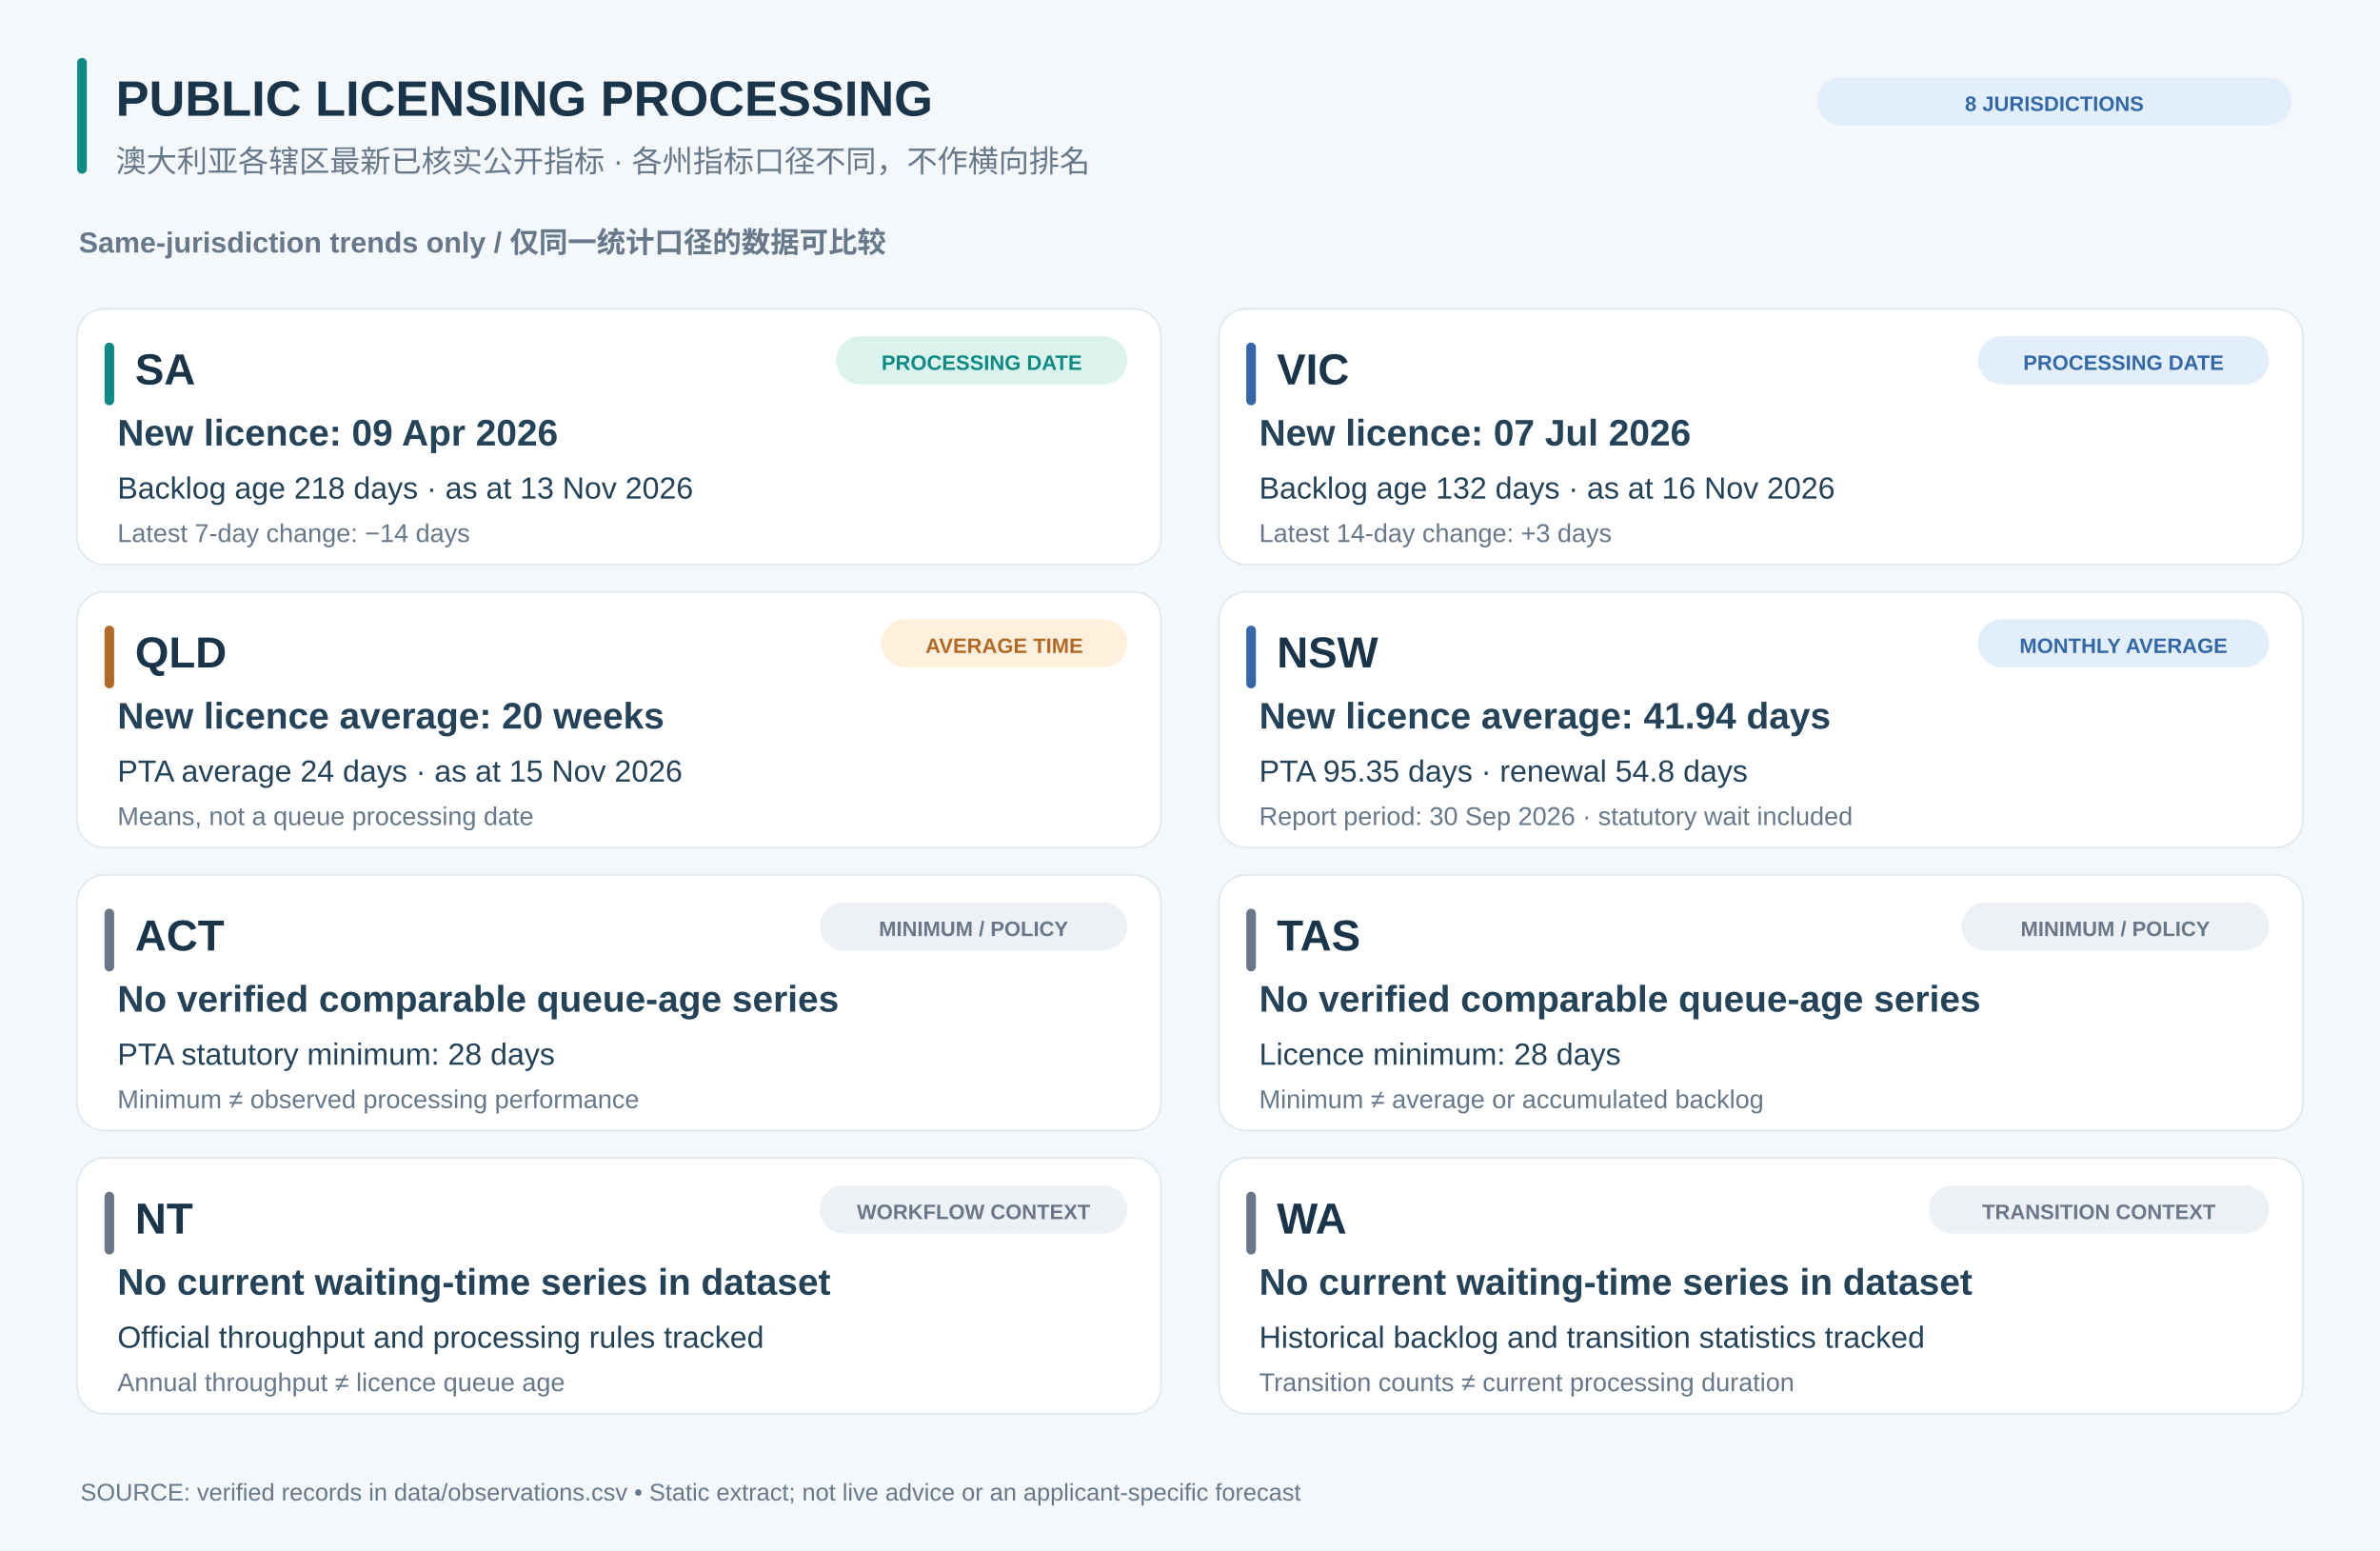
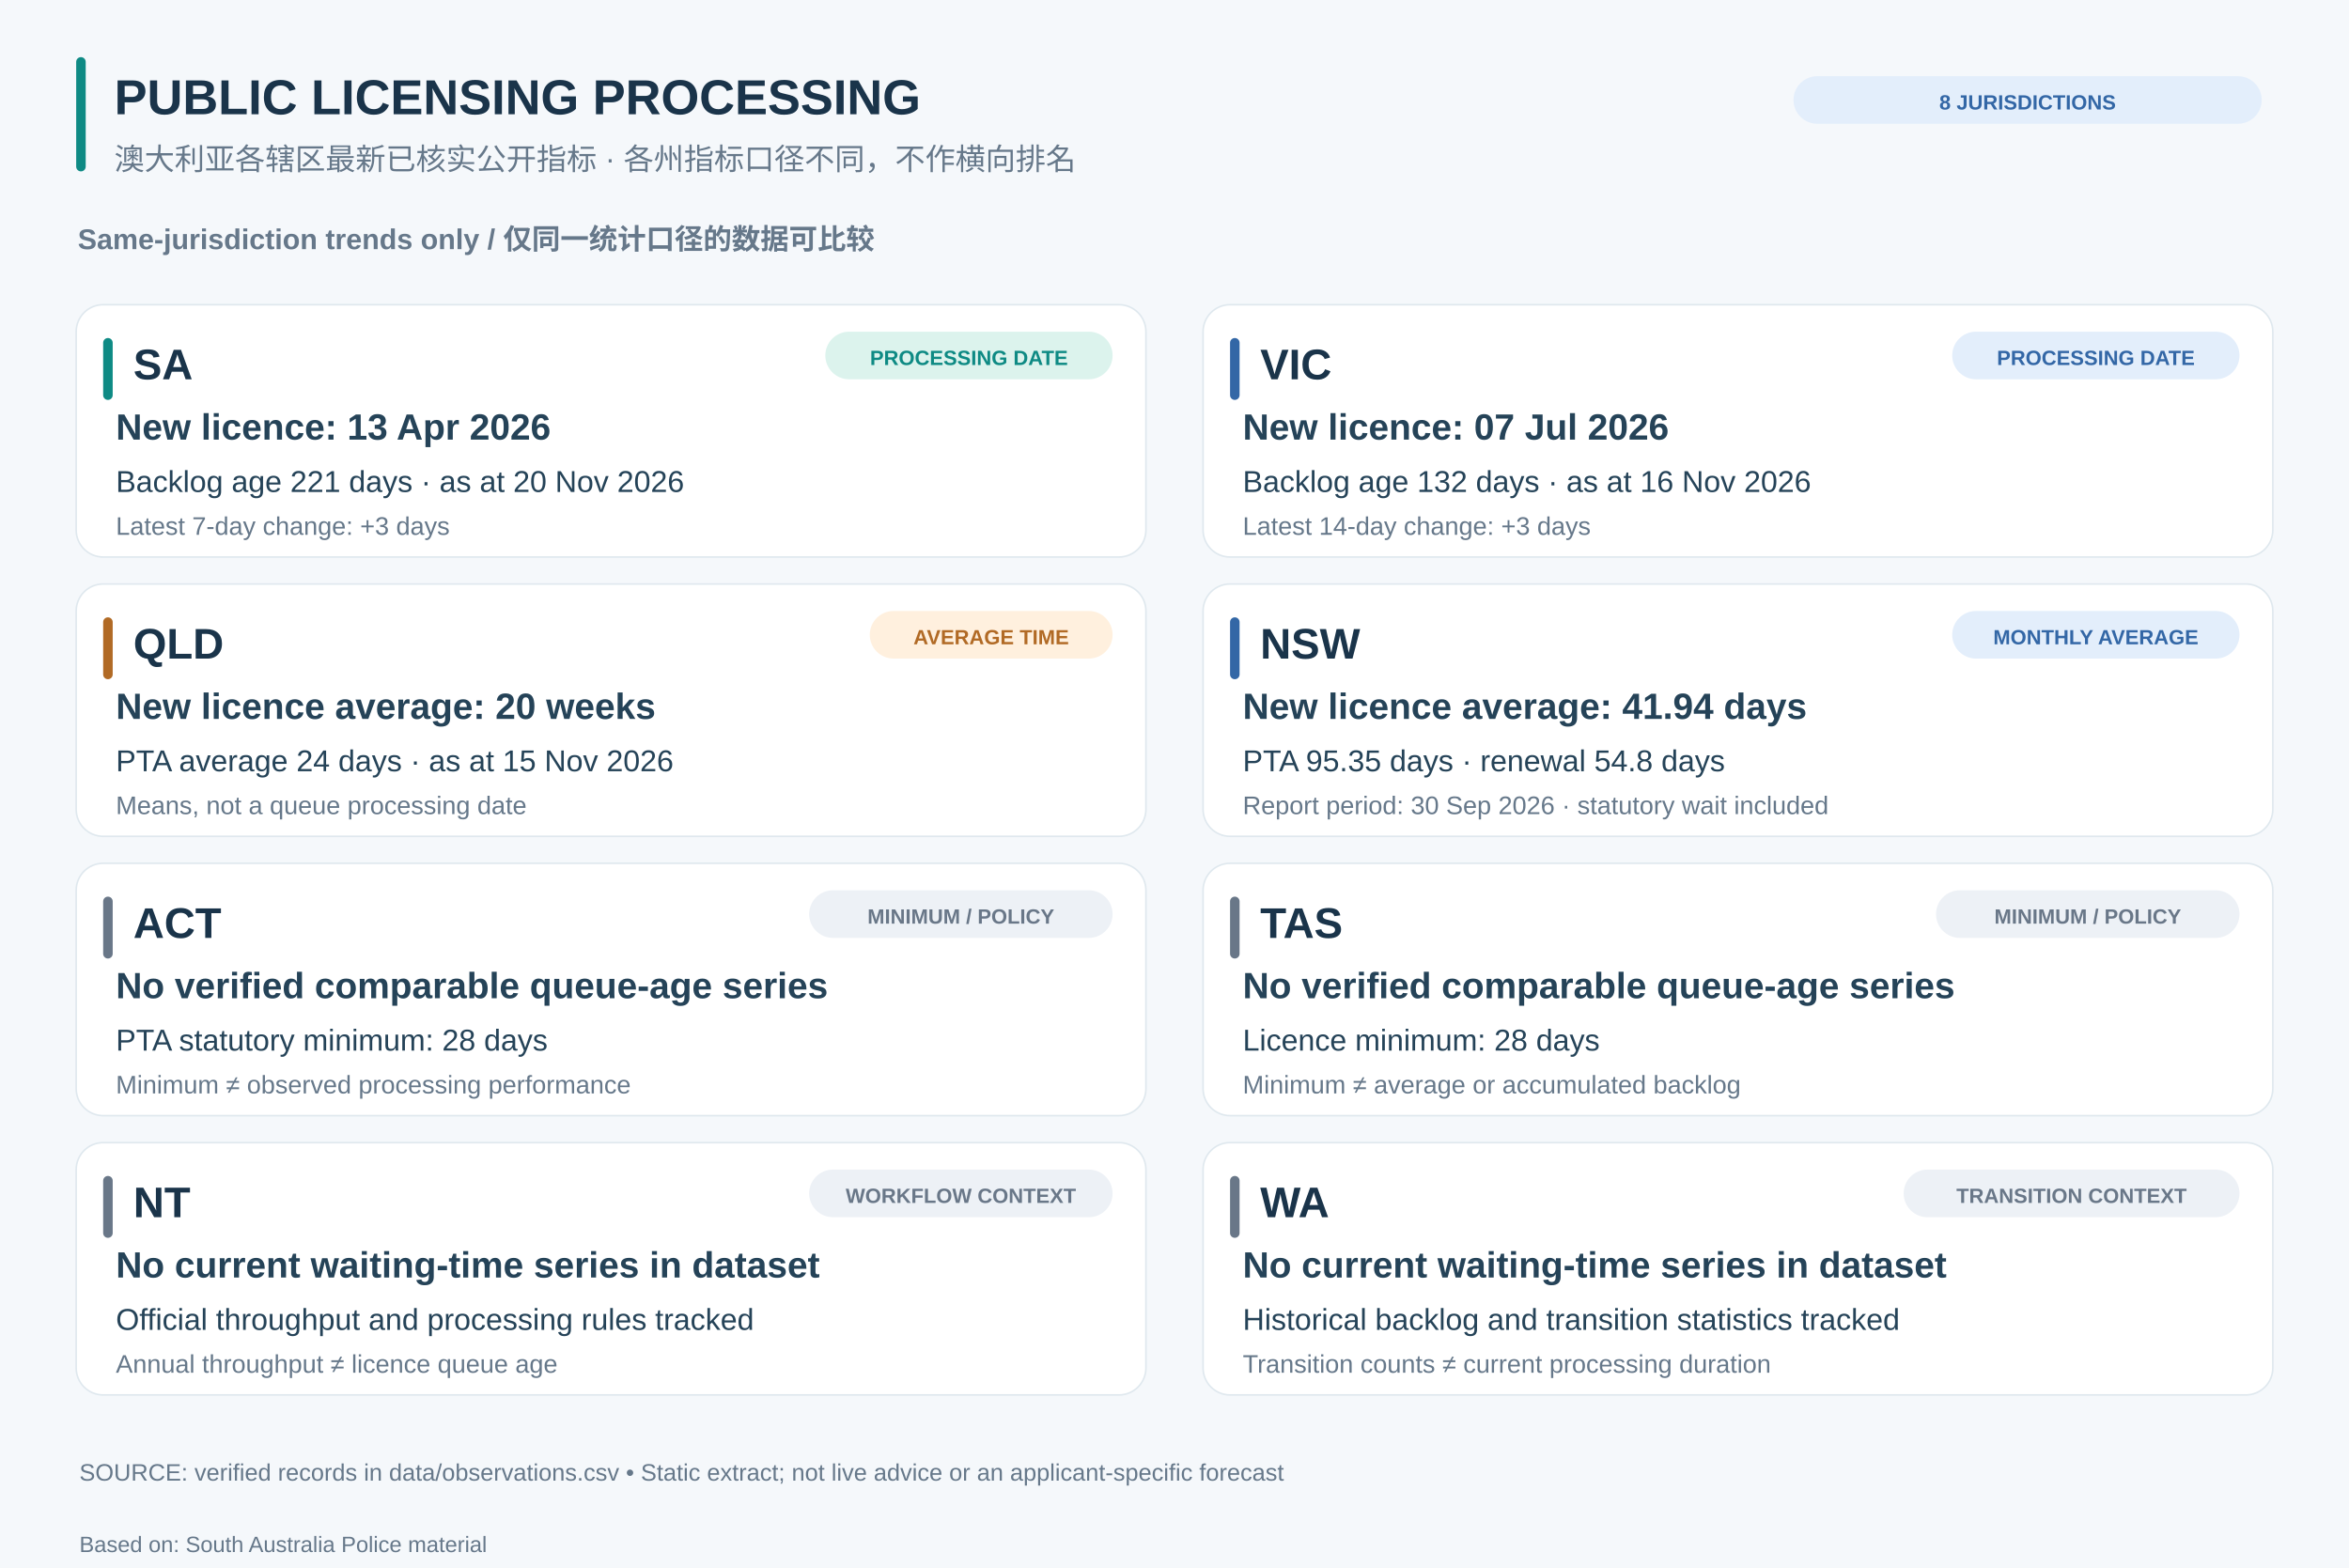
- <svg xmlns="http://www.w3.org/2000/svg" width="1480" height="964" viewBox="0 0 1480 964" role="img" aria-label="Current public firearms licensing processing indicators">
-   <rect x="0" y="0" width="1480" height="964" rx="0" fill="#F5F8FB" stroke="#F5F8FB" stroke-width="0" />
+ <svg xmlns="http://www.w3.org/2000/svg" width="1480" height="988" viewBox="0 0 1480 988" role="img" aria-label="Current public firearms licensing processing indicators">
+   <rect x="0" y="0" width="1480" height="988" rx="0" fill="#F5F8FB" stroke="#F5F8FB" stroke-width="0" />
  <rect x="48" y="36" width="6" height="72" rx="3" fill="#0E8A84" stroke="#0E8A84" stroke-width="0" />
  <text x="72" y="72" fill="#1A344A" font-size="31" font-family="Arial,Helvetica,sans-serif" font-weight="800" text-anchor="start">PUBLIC LICENSING PROCESSING</text>
  <text x="72" y="107" fill="#66788A" font-size="19" font-family="Arial,Helvetica,sans-serif" font-weight="500" text-anchor="start">澳大利亚各辖区最新已核实公开指标 · 各州指标口径不同，不作横向排名</text>
  <rect x="1130" y="48" width="295" height="30" rx="15" fill="#E3EEFB" stroke="#E3EEFB" stroke-width="0" />
  <text x="1277.5" y="69" fill="#3367A6" font-size="13" font-family="Arial,Helvetica,sans-serif" font-weight="700" text-anchor="middle">8 JURISDICTIONS</text>
  <text x="49" y="157" fill="#66788A" font-size="18" font-family="Arial,Helvetica,sans-serif" font-weight="600" text-anchor="start">Same-jurisdiction trends only / 仅同一统计口径的数据可比较</text>
  <rect x="48" y="192" width="674" height="159" rx="17" fill="#FFFFFF" stroke="#DFE8EE" stroke-width="1" />
  <rect x="65" y="213" width="6" height="39" rx="3" fill="#0E8A84" stroke="#0E8A84" stroke-width="0" />
  <text x="84" y="239" fill="#1A344A" font-size="27" font-family="Arial,Helvetica,sans-serif" font-weight="800" text-anchor="start">SA</text>
  <rect x="520" y="209" width="181" height="30" rx="15" fill="#DCF3ED" stroke="#DCF3ED" stroke-width="0" />
  <text x="610.5" y="230" fill="#0E8A84" font-size="13" font-family="Arial,Helvetica,sans-serif" font-weight="700" text-anchor="middle">PROCESSING DATE</text>
-   <text x="73" y="277" fill="#254358" font-size="23" font-family="Arial,Helvetica,sans-serif" font-weight="700" text-anchor="start">New licence: 09 Apr 2026</text>
-   <text x="73" y="310" fill="#254358" font-size="19" font-family="Arial,Helvetica,sans-serif" font-weight="500" text-anchor="start">Backlog age 218 days · as at 13 Nov 2026</text>
-   <text x="73" y="337" fill="#66788A" font-size="16" font-family="Arial,Helvetica,sans-serif" font-weight="400" text-anchor="start">Latest 7-day change: −14 days</text>
+   <text x="73" y="277" fill="#254358" font-size="23" font-family="Arial,Helvetica,sans-serif" font-weight="700" text-anchor="start">New licence: 13 Apr 2026</text>
+   <text x="73" y="310" fill="#254358" font-size="19" font-family="Arial,Helvetica,sans-serif" font-weight="500" text-anchor="start">Backlog age 221 days · as at 20 Nov 2026</text>
+   <text x="73" y="337" fill="#66788A" font-size="16" font-family="Arial,Helvetica,sans-serif" font-weight="400" text-anchor="start">Latest 7-day change: +3 days</text>
  <rect x="758" y="192" width="674" height="159" rx="17" fill="#FFFFFF" stroke="#DFE8EE" stroke-width="1" />
  <rect x="775" y="213" width="6" height="39" rx="3" fill="#3367A6" stroke="#3367A6" stroke-width="0" />
  <text x="794" y="239" fill="#1A344A" font-size="27" font-family="Arial,Helvetica,sans-serif" font-weight="800" text-anchor="start">VIC</text>
  <rect x="1230" y="209" width="181" height="30" rx="15" fill="#E3EEFB" stroke="#E3EEFB" stroke-width="0" />
  <text x="1320.5" y="230" fill="#3367A6" font-size="13" font-family="Arial,Helvetica,sans-serif" font-weight="700" text-anchor="middle">PROCESSING DATE</text>
  <text x="783" y="277" fill="#254358" font-size="23" font-family="Arial,Helvetica,sans-serif" font-weight="700" text-anchor="start">New licence: 07 Jul 2026</text>
  <text x="783" y="310" fill="#254358" font-size="19" font-family="Arial,Helvetica,sans-serif" font-weight="500" text-anchor="start">Backlog age 132 days · as at 16 Nov 2026</text>
  <text x="783" y="337" fill="#66788A" font-size="16" font-family="Arial,Helvetica,sans-serif" font-weight="400" text-anchor="start">Latest 14-day change: +3 days</text>
  <rect x="48" y="368" width="674" height="159" rx="17" fill="#FFFFFF" stroke="#DFE8EE" stroke-width="1" />
  <rect x="65" y="389" width="6" height="39" rx="3" fill="#B16A25" stroke="#B16A25" stroke-width="0" />
  <text x="84" y="415" fill="#1A344A" font-size="27" font-family="Arial,Helvetica,sans-serif" font-weight="800" text-anchor="start">QLD</text>
  <rect x="548" y="385" width="153" height="30" rx="15" fill="#FFF0DE" stroke="#FFF0DE" stroke-width="0" />
  <text x="624.5" y="406" fill="#B16A25" font-size="13" font-family="Arial,Helvetica,sans-serif" font-weight="700" text-anchor="middle">AVERAGE TIME</text>
  <text x="73" y="453" fill="#254358" font-size="23" font-family="Arial,Helvetica,sans-serif" font-weight="700" text-anchor="start">New licence average: 20 weeks</text>
  <text x="73" y="486" fill="#254358" font-size="19" font-family="Arial,Helvetica,sans-serif" font-weight="500" text-anchor="start">PTA average 24 days · as at 15 Nov 2026</text>
  <text x="73" y="513" fill="#66788A" font-size="16" font-family="Arial,Helvetica,sans-serif" font-weight="400" text-anchor="start">Means, not a queue processing date</text>
  <rect x="758" y="368" width="674" height="159" rx="17" fill="#FFFFFF" stroke="#DFE8EE" stroke-width="1" />
  <rect x="775" y="389" width="6" height="39" rx="3" fill="#3367A6" stroke="#3367A6" stroke-width="0" />
  <text x="794" y="415" fill="#1A344A" font-size="27" font-family="Arial,Helvetica,sans-serif" font-weight="800" text-anchor="start">NSW</text>
  <rect x="1230" y="385" width="181" height="30" rx="15" fill="#E3EEFB" stroke="#E3EEFB" stroke-width="0" />
  <text x="1320.5" y="406" fill="#3367A6" font-size="13" font-family="Arial,Helvetica,sans-serif" font-weight="700" text-anchor="middle">MONTHLY AVERAGE</text>
  <text x="783" y="453" fill="#254358" font-size="23" font-family="Arial,Helvetica,sans-serif" font-weight="700" text-anchor="start">New licence average: 41.94 days</text>
  <text x="783" y="486" fill="#254358" font-size="19" font-family="Arial,Helvetica,sans-serif" font-weight="500" text-anchor="start">PTA 95.35 days · renewal 54.8 days</text>
  <text x="783" y="513" fill="#66788A" font-size="16" font-family="Arial,Helvetica,sans-serif" font-weight="400" text-anchor="start">Report period: 30 Sep 2026 · statutory wait included</text>
  <rect x="48" y="544" width="674" height="159" rx="17" fill="#FFFFFF" stroke="#DFE8EE" stroke-width="1" />
  <rect x="65" y="565" width="6" height="39" rx="3" fill="#697788" stroke="#697788" stroke-width="0" />
  <text x="84" y="591" fill="#1A344A" font-size="27" font-family="Arial,Helvetica,sans-serif" font-weight="800" text-anchor="start">ACT</text>
  <rect x="509.8" y="561" width="191.2" height="30" rx="15" fill="#EDF1F6" stroke="#EDF1F6" stroke-width="0" />
  <text x="605.4" y="582" fill="#697788" font-size="13" font-family="Arial,Helvetica,sans-serif" font-weight="700" text-anchor="middle">MINIMUM / POLICY</text>
  <text x="73" y="629" fill="#254358" font-size="23" font-family="Arial,Helvetica,sans-serif" font-weight="700" text-anchor="start">No verified comparable queue-age series</text>
  <text x="73" y="662" fill="#254358" font-size="19" font-family="Arial,Helvetica,sans-serif" font-weight="500" text-anchor="start">PTA statutory minimum: 28 days</text>
  <text x="73" y="689" fill="#66788A" font-size="16" font-family="Arial,Helvetica,sans-serif" font-weight="400" text-anchor="start">Minimum ≠ observed processing performance</text>
  <rect x="758" y="544" width="674" height="159" rx="17" fill="#FFFFFF" stroke="#DFE8EE" stroke-width="1" />
  <rect x="775" y="565" width="6" height="39" rx="3" fill="#697788" stroke="#697788" stroke-width="0" />
  <text x="794" y="591" fill="#1A344A" font-size="27" font-family="Arial,Helvetica,sans-serif" font-weight="800" text-anchor="start">TAS</text>
  <rect x="1219.8" y="561" width="191.2" height="30" rx="15" fill="#EDF1F6" stroke="#EDF1F6" stroke-width="0" />
  <text x="1315.4" y="582" fill="#697788" font-size="13" font-family="Arial,Helvetica,sans-serif" font-weight="700" text-anchor="middle">MINIMUM / POLICY</text>
  <text x="783" y="629" fill="#254358" font-size="23" font-family="Arial,Helvetica,sans-serif" font-weight="700" text-anchor="start">No verified comparable queue-age series</text>
  <text x="783" y="662" fill="#254358" font-size="19" font-family="Arial,Helvetica,sans-serif" font-weight="500" text-anchor="start">Licence minimum: 28 days</text>
  <text x="783" y="689" fill="#66788A" font-size="16" font-family="Arial,Helvetica,sans-serif" font-weight="400" text-anchor="start">Minimum ≠ average or accumulated backlog</text>
  <rect x="48" y="720" width="674" height="159" rx="17" fill="#FFFFFF" stroke="#DFE8EE" stroke-width="1" />
  <rect x="65" y="741" width="6" height="39" rx="3" fill="#697788" stroke="#697788" stroke-width="0" />
  <text x="84" y="767" fill="#1A344A" font-size="27" font-family="Arial,Helvetica,sans-serif" font-weight="800" text-anchor="start">NT</text>
  <rect x="509.8" y="737" width="191.2" height="30" rx="15" fill="#EDF1F6" stroke="#EDF1F6" stroke-width="0" />
  <text x="605.4" y="758" fill="#697788" font-size="13" font-family="Arial,Helvetica,sans-serif" font-weight="700" text-anchor="middle">WORKFLOW CONTEXT</text>
  <text x="73" y="805" fill="#254358" font-size="23" font-family="Arial,Helvetica,sans-serif" font-weight="700" text-anchor="start">No current waiting-time series in dataset</text>
  <text x="73" y="838" fill="#254358" font-size="19" font-family="Arial,Helvetica,sans-serif" font-weight="500" text-anchor="start">Official throughput and processing rules tracked</text>
  <text x="73" y="865" fill="#66788A" font-size="16" font-family="Arial,Helvetica,sans-serif" font-weight="400" text-anchor="start">Annual throughput ≠ licence queue age</text>
  <rect x="758" y="720" width="674" height="159" rx="17" fill="#FFFFFF" stroke="#DFE8EE" stroke-width="1" />
  <rect x="775" y="741" width="6" height="39" rx="3" fill="#697788" stroke="#697788" stroke-width="0" />
  <text x="794" y="767" fill="#1A344A" font-size="27" font-family="Arial,Helvetica,sans-serif" font-weight="800" text-anchor="start">WA</text>
  <rect x="1199.4" y="737" width="211.6" height="30" rx="15" fill="#EDF1F6" stroke="#EDF1F6" stroke-width="0" />
  <text x="1305.2" y="758" fill="#697788" font-size="13" font-family="Arial,Helvetica,sans-serif" font-weight="700" text-anchor="middle">TRANSITION CONTEXT</text>
  <text x="783" y="805" fill="#254358" font-size="23" font-family="Arial,Helvetica,sans-serif" font-weight="700" text-anchor="start">No current waiting-time series in dataset</text>
  <text x="783" y="838" fill="#254358" font-size="19" font-family="Arial,Helvetica,sans-serif" font-weight="500" text-anchor="start">Historical backlog and transition statistics tracked</text>
  <text x="783" y="865" fill="#66788A" font-size="16" font-family="Arial,Helvetica,sans-serif" font-weight="400" text-anchor="start">Transition counts ≠ current processing duration</text>
  <text x="50" y="933" fill="#66788A" font-size="15" font-family="Arial,Helvetica,sans-serif" font-weight="500" text-anchor="start">SOURCE: verified records in data/observations.csv  •  Static extract; not live advice or an applicant-specific forecast</text>
+   <text x="50" y="978" fill="#66788A" font-size="14" font-family="Arial,Helvetica,sans-serif" font-weight="400" text-anchor="start">Based on: South Australia Police material</text>
</svg>
